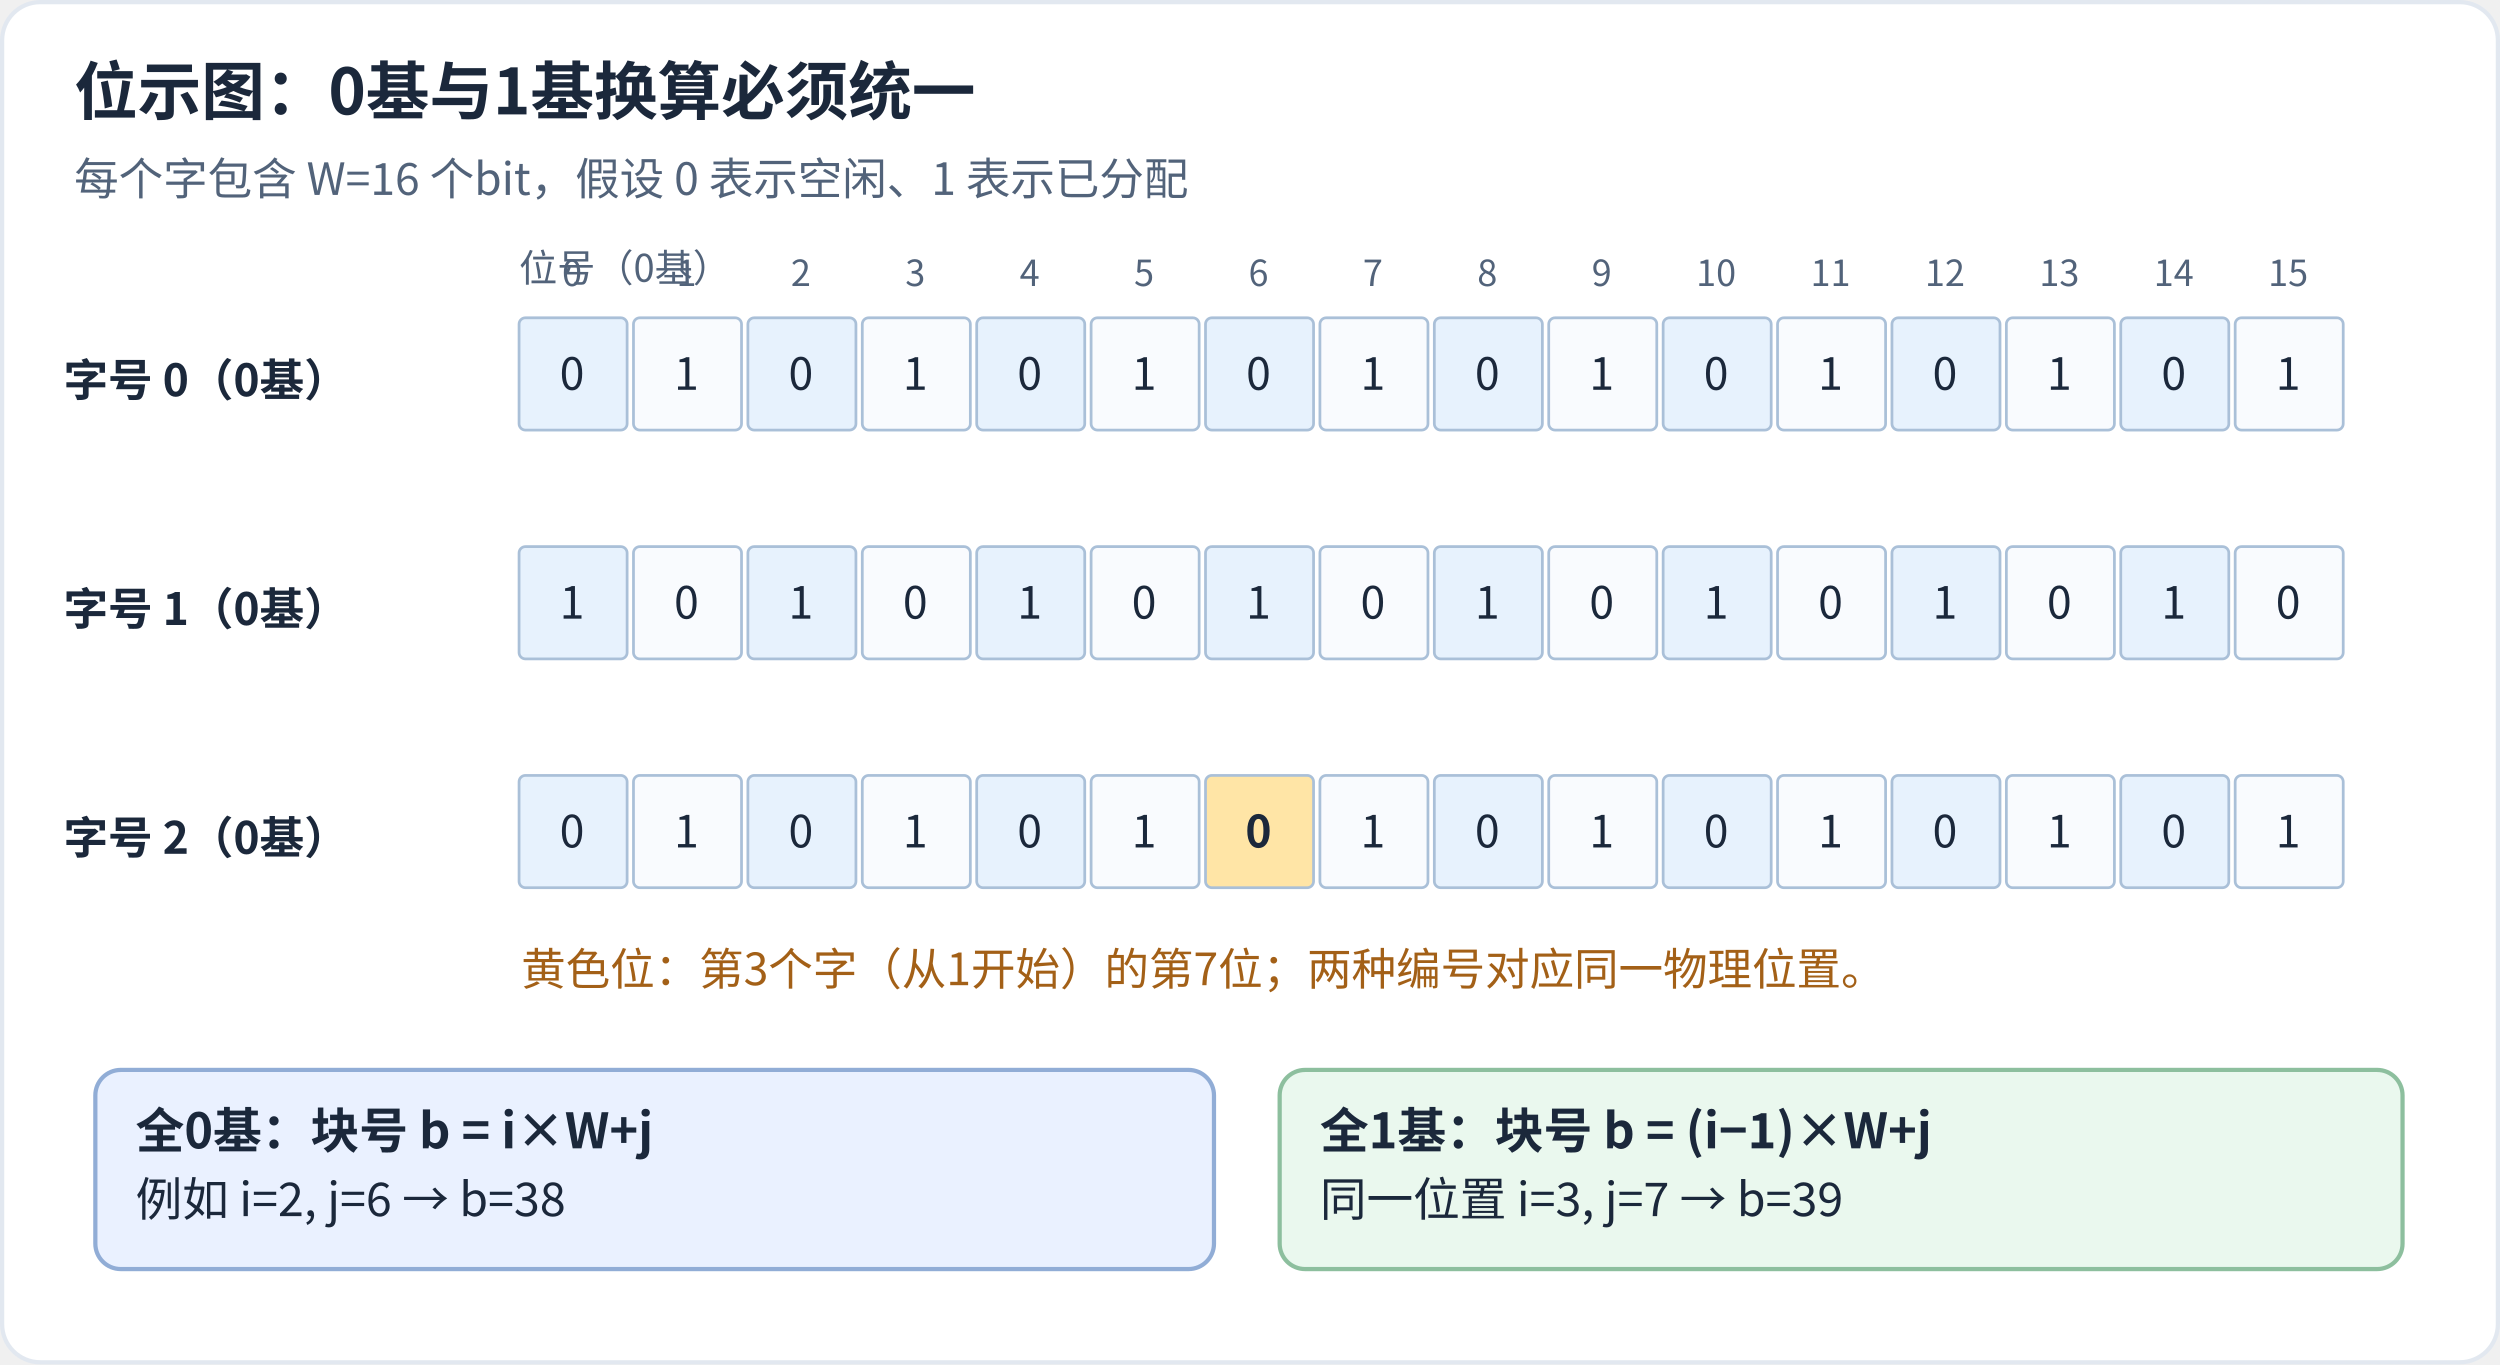
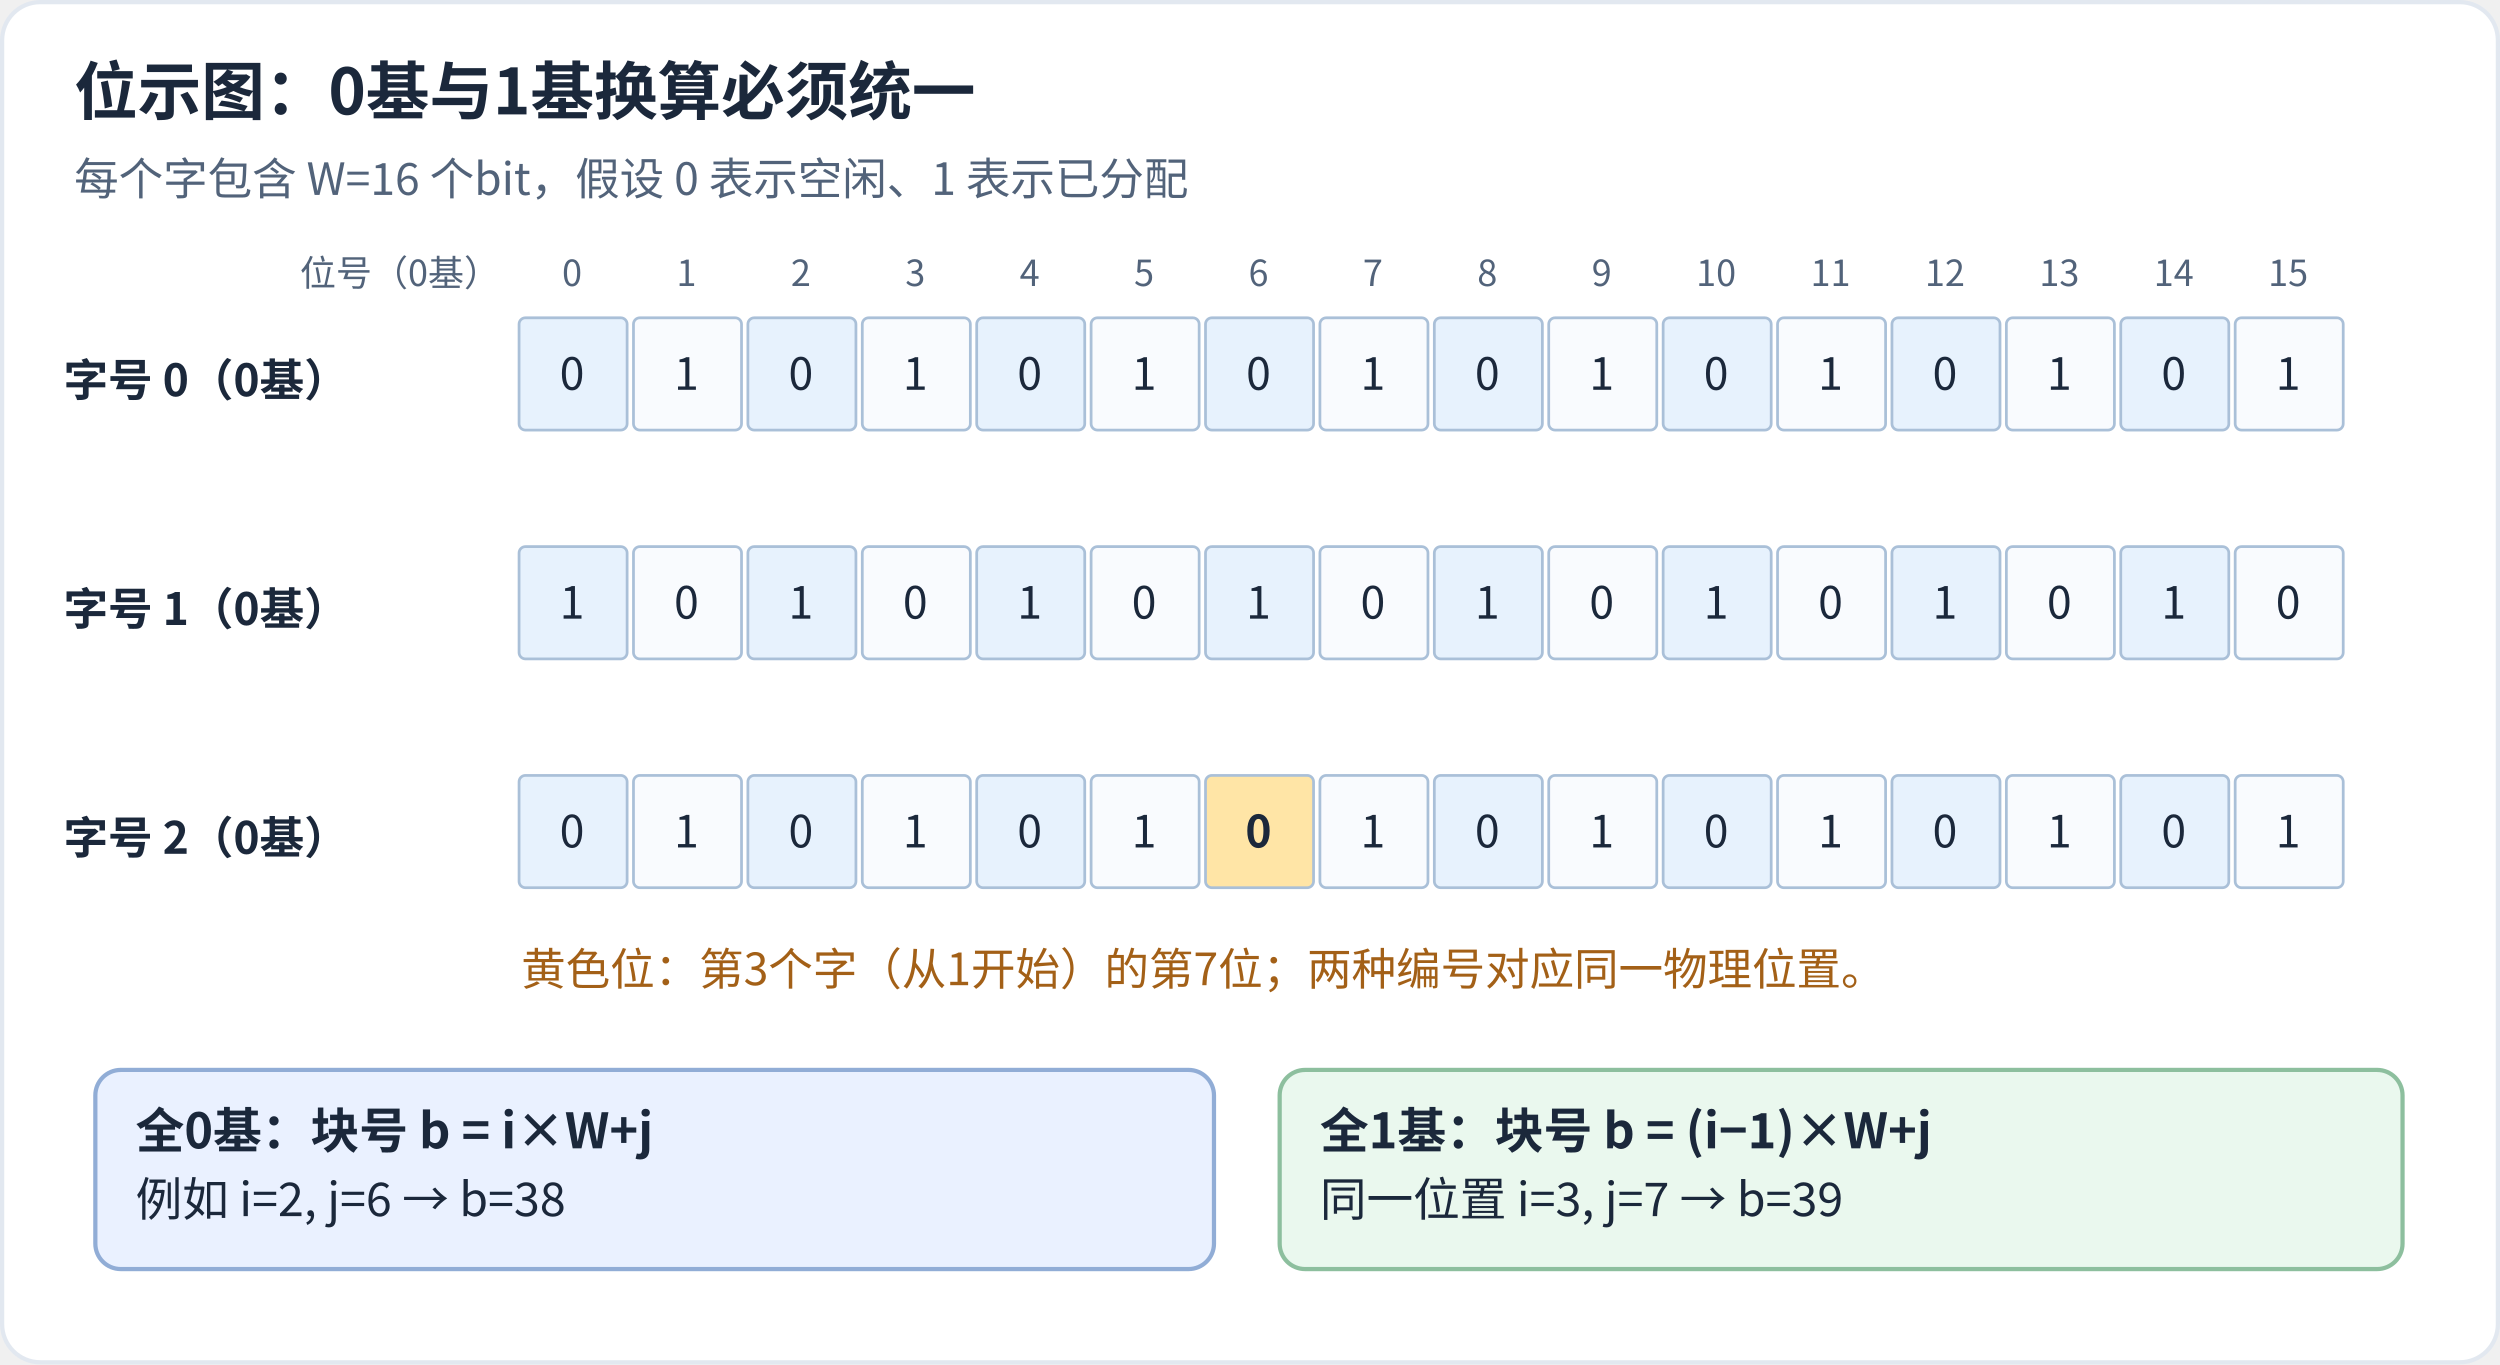
<svg xmlns="http://www.w3.org/2000/svg" width="1180" height="644" viewBox="0 0 1180 644" role="img">
  <defs>
    <marker id="arrow" viewBox="0 0 10 10" refX="9" refY="5" markerWidth="7" markerHeight="7" orient="auto-start-reverse">
      <path d="M0 0 L10 5 L0 10 Z" fill="#52637a" />
    </marker>
    <style>text{font-family:"Noto Sans CJK SC","Noto Sans SC","Microsoft YaHei",sans-serif} .muted{fill:#52637a}.mono{font-family:monospace}</style>
  </defs>
  <rect x="1" y="1" width="1178" height="642" rx="18" fill="#fff" stroke="#e2e8f0" stroke-width="2" />
  <text x="35" y="54" font-size="30" fill="#1b283b" font-weight="700" text-anchor="start">位示图：0基与1基换算必须统一</text>
  <text x="35" y="92" font-size="21" fill="#52637a" font-weight="400" text-anchor="start">每个字包含 W=16 个bit，假设 0 表示空闲、1 表示已分配</text>
  <text x="30" y="187" font-size="21" fill="#1b283b" font-weight="700" text-anchor="start">字号 0（0基）</text>
  <rect x="245" y="150" width="51" height="53" rx="3" fill="#e7f2fd" stroke="#aac0d8" stroke-width="1.3" />
  <text x="270" y="184" font-size="21" fill="#1b283b" font-weight="400" text-anchor="middle">0</text>
  <text x="270" y="135" font-size="17" fill="#52637a" font-weight="400" text-anchor="middle">0</text>
  <rect x="299" y="150" width="51" height="53" rx="3" fill="#f9fbfe" stroke="#aac0d8" stroke-width="1.3" />
  <text x="324" y="184" font-size="21" fill="#1b283b" font-weight="400" text-anchor="middle">1</text>
  <text x="324" y="135" font-size="17" fill="#52637a" font-weight="400" text-anchor="middle">1</text>
  <rect x="353" y="150" width="51" height="53" rx="3" fill="#e7f2fd" stroke="#aac0d8" stroke-width="1.3" />
  <text x="378" y="184" font-size="21" fill="#1b283b" font-weight="400" text-anchor="middle">0</text>
  <text x="378" y="135" font-size="17" fill="#52637a" font-weight="400" text-anchor="middle">2</text>
  <rect x="407" y="150" width="51" height="53" rx="3" fill="#f9fbfe" stroke="#aac0d8" stroke-width="1.3" />
  <text x="432" y="184" font-size="21" fill="#1b283b" font-weight="400" text-anchor="middle">1</text>
  <text x="432" y="135" font-size="17" fill="#52637a" font-weight="400" text-anchor="middle">3</text>
  <rect x="461" y="150" width="51" height="53" rx="3" fill="#e7f2fd" stroke="#aac0d8" stroke-width="1.3" />
  <text x="486" y="184" font-size="21" fill="#1b283b" font-weight="400" text-anchor="middle">0</text>
  <text x="486" y="135" font-size="17" fill="#52637a" font-weight="400" text-anchor="middle">4</text>
  <rect x="515" y="150" width="51" height="53" rx="3" fill="#f9fbfe" stroke="#aac0d8" stroke-width="1.3" />
  <text x="540" y="184" font-size="21" fill="#1b283b" font-weight="400" text-anchor="middle">1</text>
  <text x="540" y="135" font-size="17" fill="#52637a" font-weight="400" text-anchor="middle">5</text>
  <rect x="569" y="150" width="51" height="53" rx="3" fill="#e7f2fd" stroke="#aac0d8" stroke-width="1.3" />
  <text x="594" y="184" font-size="21" fill="#1b283b" font-weight="400" text-anchor="middle">0</text>
  <text x="594" y="135" font-size="17" fill="#52637a" font-weight="400" text-anchor="middle">6</text>
  <rect x="623" y="150" width="51" height="53" rx="3" fill="#f9fbfe" stroke="#aac0d8" stroke-width="1.3" />
  <text x="648" y="184" font-size="21" fill="#1b283b" font-weight="400" text-anchor="middle">1</text>
  <text x="648" y="135" font-size="17" fill="#52637a" font-weight="400" text-anchor="middle">7</text>
  <rect x="677" y="150" width="51" height="53" rx="3" fill="#e7f2fd" stroke="#aac0d8" stroke-width="1.3" />
  <text x="702" y="184" font-size="21" fill="#1b283b" font-weight="400" text-anchor="middle">0</text>
  <text x="702" y="135" font-size="17" fill="#52637a" font-weight="400" text-anchor="middle">8</text>
  <rect x="731" y="150" width="51" height="53" rx="3" fill="#f9fbfe" stroke="#aac0d8" stroke-width="1.3" />
  <text x="756" y="184" font-size="21" fill="#1b283b" font-weight="400" text-anchor="middle">1</text>
  <text x="756" y="135" font-size="17" fill="#52637a" font-weight="400" text-anchor="middle">9</text>
  <rect x="785" y="150" width="51" height="53" rx="3" fill="#e7f2fd" stroke="#aac0d8" stroke-width="1.3" />
  <text x="810" y="184" font-size="21" fill="#1b283b" font-weight="400" text-anchor="middle">0</text>
  <text x="810" y="135" font-size="17" fill="#52637a" font-weight="400" text-anchor="middle">10</text>
  <rect x="839" y="150" width="51" height="53" rx="3" fill="#f9fbfe" stroke="#aac0d8" stroke-width="1.3" />
  <text x="864" y="184" font-size="21" fill="#1b283b" font-weight="400" text-anchor="middle">1</text>
  <text x="864" y="135" font-size="17" fill="#52637a" font-weight="400" text-anchor="middle">11</text>
  <rect x="893" y="150" width="51" height="53" rx="3" fill="#e7f2fd" stroke="#aac0d8" stroke-width="1.3" />
  <text x="918" y="184" font-size="21" fill="#1b283b" font-weight="400" text-anchor="middle">0</text>
  <text x="918" y="135" font-size="17" fill="#52637a" font-weight="400" text-anchor="middle">12</text>
  <rect x="947" y="150" width="51" height="53" rx="3" fill="#f9fbfe" stroke="#aac0d8" stroke-width="1.3" />
  <text x="972" y="184" font-size="21" fill="#1b283b" font-weight="400" text-anchor="middle">1</text>
  <text x="972" y="135" font-size="17" fill="#52637a" font-weight="400" text-anchor="middle">13</text>
  <rect x="1001" y="150" width="51" height="53" rx="3" fill="#e7f2fd" stroke="#aac0d8" stroke-width="1.3" />
  <text x="1026" y="184" font-size="21" fill="#1b283b" font-weight="400" text-anchor="middle">0</text>
  <text x="1026" y="135" font-size="17" fill="#52637a" font-weight="400" text-anchor="middle">14</text>
  <rect x="1055" y="150" width="51" height="53" rx="3" fill="#f9fbfe" stroke="#aac0d8" stroke-width="1.3" />
  <text x="1080" y="184" font-size="21" fill="#1b283b" font-weight="400" text-anchor="middle">1</text>
  <text x="1080" y="135" font-size="17" fill="#52637a" font-weight="400" text-anchor="middle">15</text>
  <text x="30" y="295" font-size="21" fill="#1b283b" font-weight="700" text-anchor="start">字号 1（0基）</text>
  <rect x="245" y="258" width="51" height="53" rx="3" fill="#e7f2fd" stroke="#aac0d8" stroke-width="1.3" />
  <text x="270" y="292" font-size="21" fill="#1b283b" font-weight="400" text-anchor="middle">1</text>
  <rect x="299" y="258" width="51" height="53" rx="3" fill="#f9fbfe" stroke="#aac0d8" stroke-width="1.3" />
  <text x="324" y="292" font-size="21" fill="#1b283b" font-weight="400" text-anchor="middle">0</text>
  <rect x="353" y="258" width="51" height="53" rx="3" fill="#e7f2fd" stroke="#aac0d8" stroke-width="1.3" />
  <text x="378" y="292" font-size="21" fill="#1b283b" font-weight="400" text-anchor="middle">1</text>
  <rect x="407" y="258" width="51" height="53" rx="3" fill="#f9fbfe" stroke="#aac0d8" stroke-width="1.3" />
  <text x="432" y="292" font-size="21" fill="#1b283b" font-weight="400" text-anchor="middle">0</text>
  <rect x="461" y="258" width="51" height="53" rx="3" fill="#e7f2fd" stroke="#aac0d8" stroke-width="1.3" />
  <text x="486" y="292" font-size="21" fill="#1b283b" font-weight="400" text-anchor="middle">1</text>
  <rect x="515" y="258" width="51" height="53" rx="3" fill="#f9fbfe" stroke="#aac0d8" stroke-width="1.3" />
  <text x="540" y="292" font-size="21" fill="#1b283b" font-weight="400" text-anchor="middle">0</text>
  <rect x="569" y="258" width="51" height="53" rx="3" fill="#e7f2fd" stroke="#aac0d8" stroke-width="1.3" />
  <text x="594" y="292" font-size="21" fill="#1b283b" font-weight="400" text-anchor="middle">1</text>
  <rect x="623" y="258" width="51" height="53" rx="3" fill="#f9fbfe" stroke="#aac0d8" stroke-width="1.3" />
  <text x="648" y="292" font-size="21" fill="#1b283b" font-weight="400" text-anchor="middle">0</text>
  <rect x="677" y="258" width="51" height="53" rx="3" fill="#e7f2fd" stroke="#aac0d8" stroke-width="1.3" />
  <text x="702" y="292" font-size="21" fill="#1b283b" font-weight="400" text-anchor="middle">1</text>
  <rect x="731" y="258" width="51" height="53" rx="3" fill="#f9fbfe" stroke="#aac0d8" stroke-width="1.3" />
  <text x="756" y="292" font-size="21" fill="#1b283b" font-weight="400" text-anchor="middle">0</text>
  <rect x="785" y="258" width="51" height="53" rx="3" fill="#e7f2fd" stroke="#aac0d8" stroke-width="1.3" />
  <text x="810" y="292" font-size="21" fill="#1b283b" font-weight="400" text-anchor="middle">1</text>
  <rect x="839" y="258" width="51" height="53" rx="3" fill="#f9fbfe" stroke="#aac0d8" stroke-width="1.3" />
  <text x="864" y="292" font-size="21" fill="#1b283b" font-weight="400" text-anchor="middle">0</text>
  <rect x="893" y="258" width="51" height="53" rx="3" fill="#e7f2fd" stroke="#aac0d8" stroke-width="1.3" />
  <text x="918" y="292" font-size="21" fill="#1b283b" font-weight="400" text-anchor="middle">1</text>
  <rect x="947" y="258" width="51" height="53" rx="3" fill="#f9fbfe" stroke="#aac0d8" stroke-width="1.3" />
  <text x="972" y="292" font-size="21" fill="#1b283b" font-weight="400" text-anchor="middle">0</text>
  <rect x="1001" y="258" width="51" height="53" rx="3" fill="#e7f2fd" stroke="#aac0d8" stroke-width="1.3" />
  <text x="1026" y="292" font-size="21" fill="#1b283b" font-weight="400" text-anchor="middle">1</text>
  <rect x="1055" y="258" width="51" height="53" rx="3" fill="#f9fbfe" stroke="#aac0d8" stroke-width="1.3" />
  <text x="1080" y="292" font-size="21" fill="#1b283b" font-weight="400" text-anchor="middle">0</text>
  <text x="30" y="403" font-size="21" fill="#1b283b" font-weight="700" text-anchor="start">字号 2（0基）</text>
  <rect x="245" y="366" width="51" height="53" rx="3" fill="#e7f2fd" stroke="#aac0d8" stroke-width="1.3" />
  <text x="270" y="400" font-size="21" fill="#1b283b" font-weight="400" text-anchor="middle">0</text>
  <rect x="299" y="366" width="51" height="53" rx="3" fill="#f9fbfe" stroke="#aac0d8" stroke-width="1.3" />
  <text x="324" y="400" font-size="21" fill="#1b283b" font-weight="400" text-anchor="middle">1</text>
  <rect x="353" y="366" width="51" height="53" rx="3" fill="#e7f2fd" stroke="#aac0d8" stroke-width="1.3" />
  <text x="378" y="400" font-size="21" fill="#1b283b" font-weight="400" text-anchor="middle">0</text>
  <rect x="407" y="366" width="51" height="53" rx="3" fill="#f9fbfe" stroke="#aac0d8" stroke-width="1.3" />
  <text x="432" y="400" font-size="21" fill="#1b283b" font-weight="400" text-anchor="middle">1</text>
  <rect x="461" y="366" width="51" height="53" rx="3" fill="#e7f2fd" stroke="#aac0d8" stroke-width="1.3" />
  <text x="486" y="400" font-size="21" fill="#1b283b" font-weight="400" text-anchor="middle">0</text>
  <rect x="515" y="366" width="51" height="53" rx="3" fill="#f9fbfe" stroke="#aac0d8" stroke-width="1.3" />
  <text x="540" y="400" font-size="21" fill="#1b283b" font-weight="400" text-anchor="middle">1</text>
  <rect x="569" y="366" width="51" height="53" rx="3" fill="#ffe5a6" stroke="#aac0d8" stroke-width="1.3" />
  <text x="594" y="400" font-size="21" fill="#1b283b" font-weight="700" text-anchor="middle">0</text>
  <rect x="623" y="366" width="51" height="53" rx="3" fill="#f9fbfe" stroke="#aac0d8" stroke-width="1.3" />
  <text x="648" y="400" font-size="21" fill="#1b283b" font-weight="400" text-anchor="middle">1</text>
  <rect x="677" y="366" width="51" height="53" rx="3" fill="#e7f2fd" stroke="#aac0d8" stroke-width="1.3" />
  <text x="702" y="400" font-size="21" fill="#1b283b" font-weight="400" text-anchor="middle">0</text>
  <rect x="731" y="366" width="51" height="53" rx="3" fill="#f9fbfe" stroke="#aac0d8" stroke-width="1.3" />
  <text x="756" y="400" font-size="21" fill="#1b283b" font-weight="400" text-anchor="middle">1</text>
  <rect x="785" y="366" width="51" height="53" rx="3" fill="#e7f2fd" stroke="#aac0d8" stroke-width="1.3" />
  <text x="810" y="400" font-size="21" fill="#1b283b" font-weight="400" text-anchor="middle">0</text>
  <rect x="839" y="366" width="51" height="53" rx="3" fill="#f9fbfe" stroke="#aac0d8" stroke-width="1.3" />
  <text x="864" y="400" font-size="21" fill="#1b283b" font-weight="400" text-anchor="middle">1</text>
  <rect x="893" y="366" width="51" height="53" rx="3" fill="#e7f2fd" stroke="#aac0d8" stroke-width="1.3" />
  <text x="918" y="400" font-size="21" fill="#1b283b" font-weight="400" text-anchor="middle">0</text>
  <rect x="947" y="366" width="51" height="53" rx="3" fill="#f9fbfe" stroke="#aac0d8" stroke-width="1.3" />
  <text x="972" y="400" font-size="21" fill="#1b283b" font-weight="400" text-anchor="middle">1</text>
  <rect x="1001" y="366" width="51" height="53" rx="3" fill="#e7f2fd" stroke="#aac0d8" stroke-width="1.3" />
  <text x="1026" y="400" font-size="21" fill="#1b283b" font-weight="400" text-anchor="middle">0</text>
  <rect x="1055" y="366" width="51" height="53" rx="3" fill="#f9fbfe" stroke="#aac0d8" stroke-width="1.3" />
  <text x="1080" y="400" font-size="21" fill="#1b283b" font-weight="400" text-anchor="middle">1</text>
-   <text x="245" y="133" font-size="18" fill="#52637a" font-weight="400" text-anchor="start">位号（0基）</text>
+   <text x="236" y="135" font-size="17" fill="#52637a" font-weight="400" text-anchor="end">位号（0基）</text>
  <rect x="45" y="505" width="528" height="94" rx="12" fill="#eaf1ff" stroke="#91add6" stroke-width="2" />
  <text x="64" y="542" font-size="23" fill="#1b283b" font-weight="700" text-anchor="start">全0基：块号 b = i×W+j</text>
  <text x="64" y="574" font-size="22" fill="#1b283b" font-weight="400" text-anchor="start">例如 i=2, j=6 → b=38</text>
  <rect x="604" y="505" width="530" height="94" rx="12" fill="#eaf8ee" stroke="#8dbf9e" stroke-width="2" />
  <text x="623" y="542" font-size="23" fill="#1b283b" font-weight="700" text-anchor="start">全1基：块号 b = (i−1)×W+j</text>
  <text x="623" y="574" font-size="22" fill="#1b283b" font-weight="400" text-anchor="start">同一位置 i=3, j=7 → b=39</text>
  <text x="246" y="465" font-size="21" fill="#a36017" font-weight="400" text-anchor="start">黄色位：第3个字（从1开始）的第7位；两种编号对应同一物理位置。</text>
</svg>
